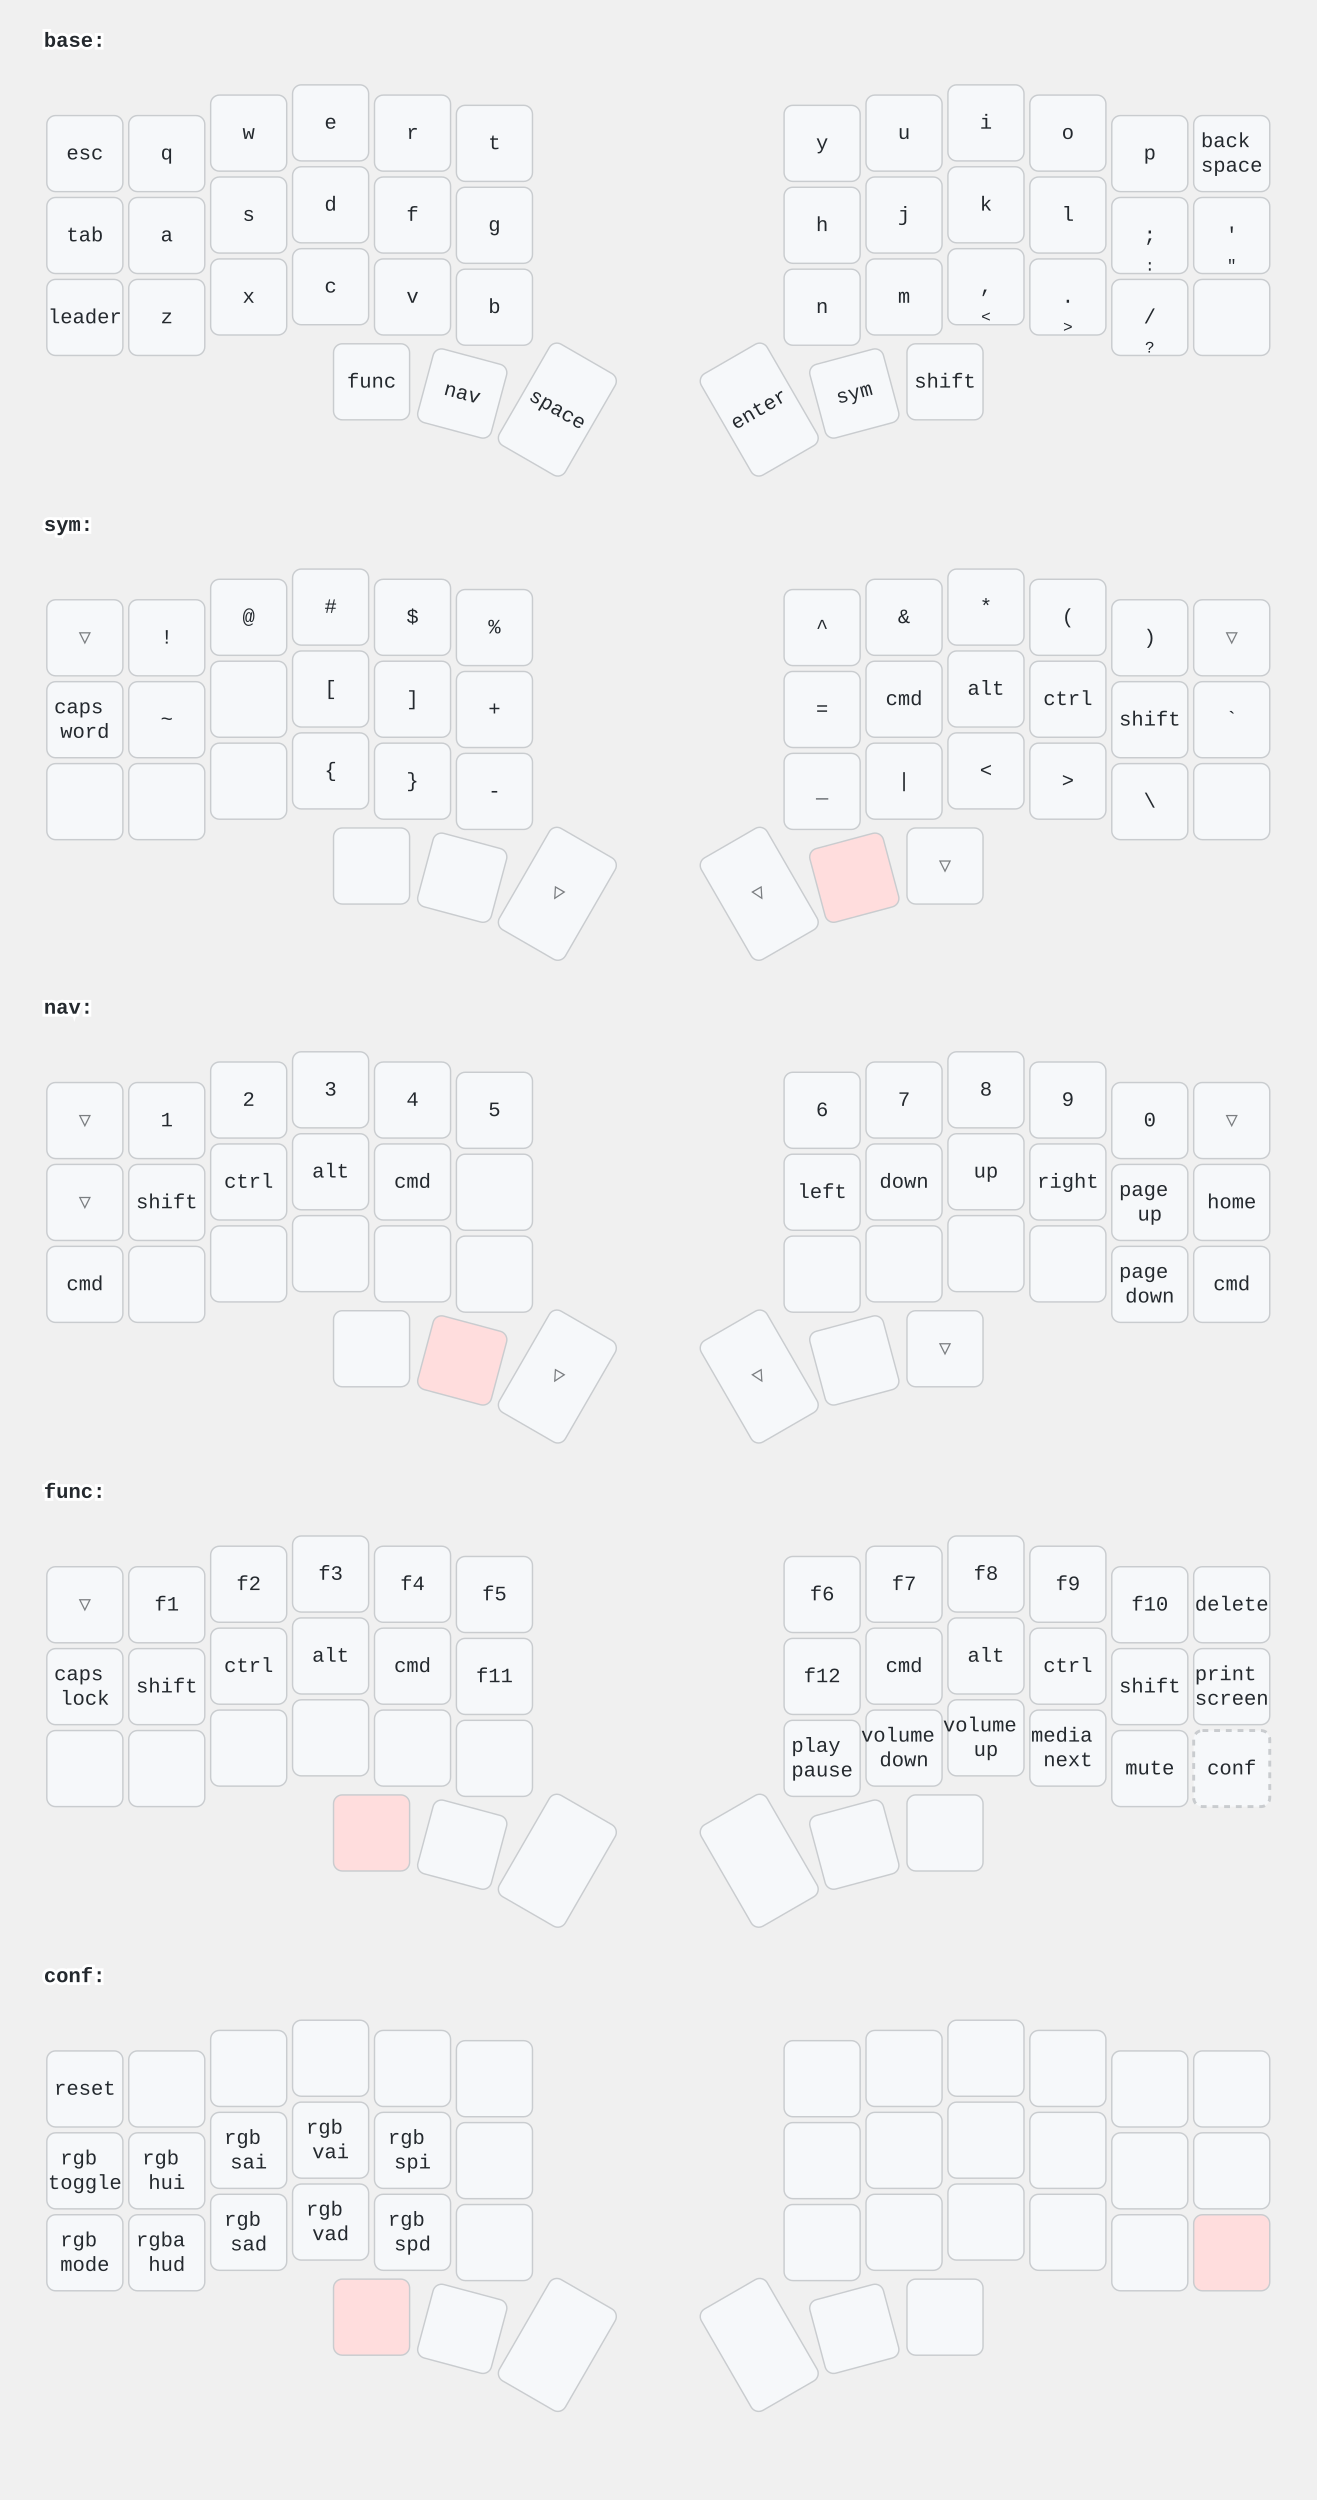
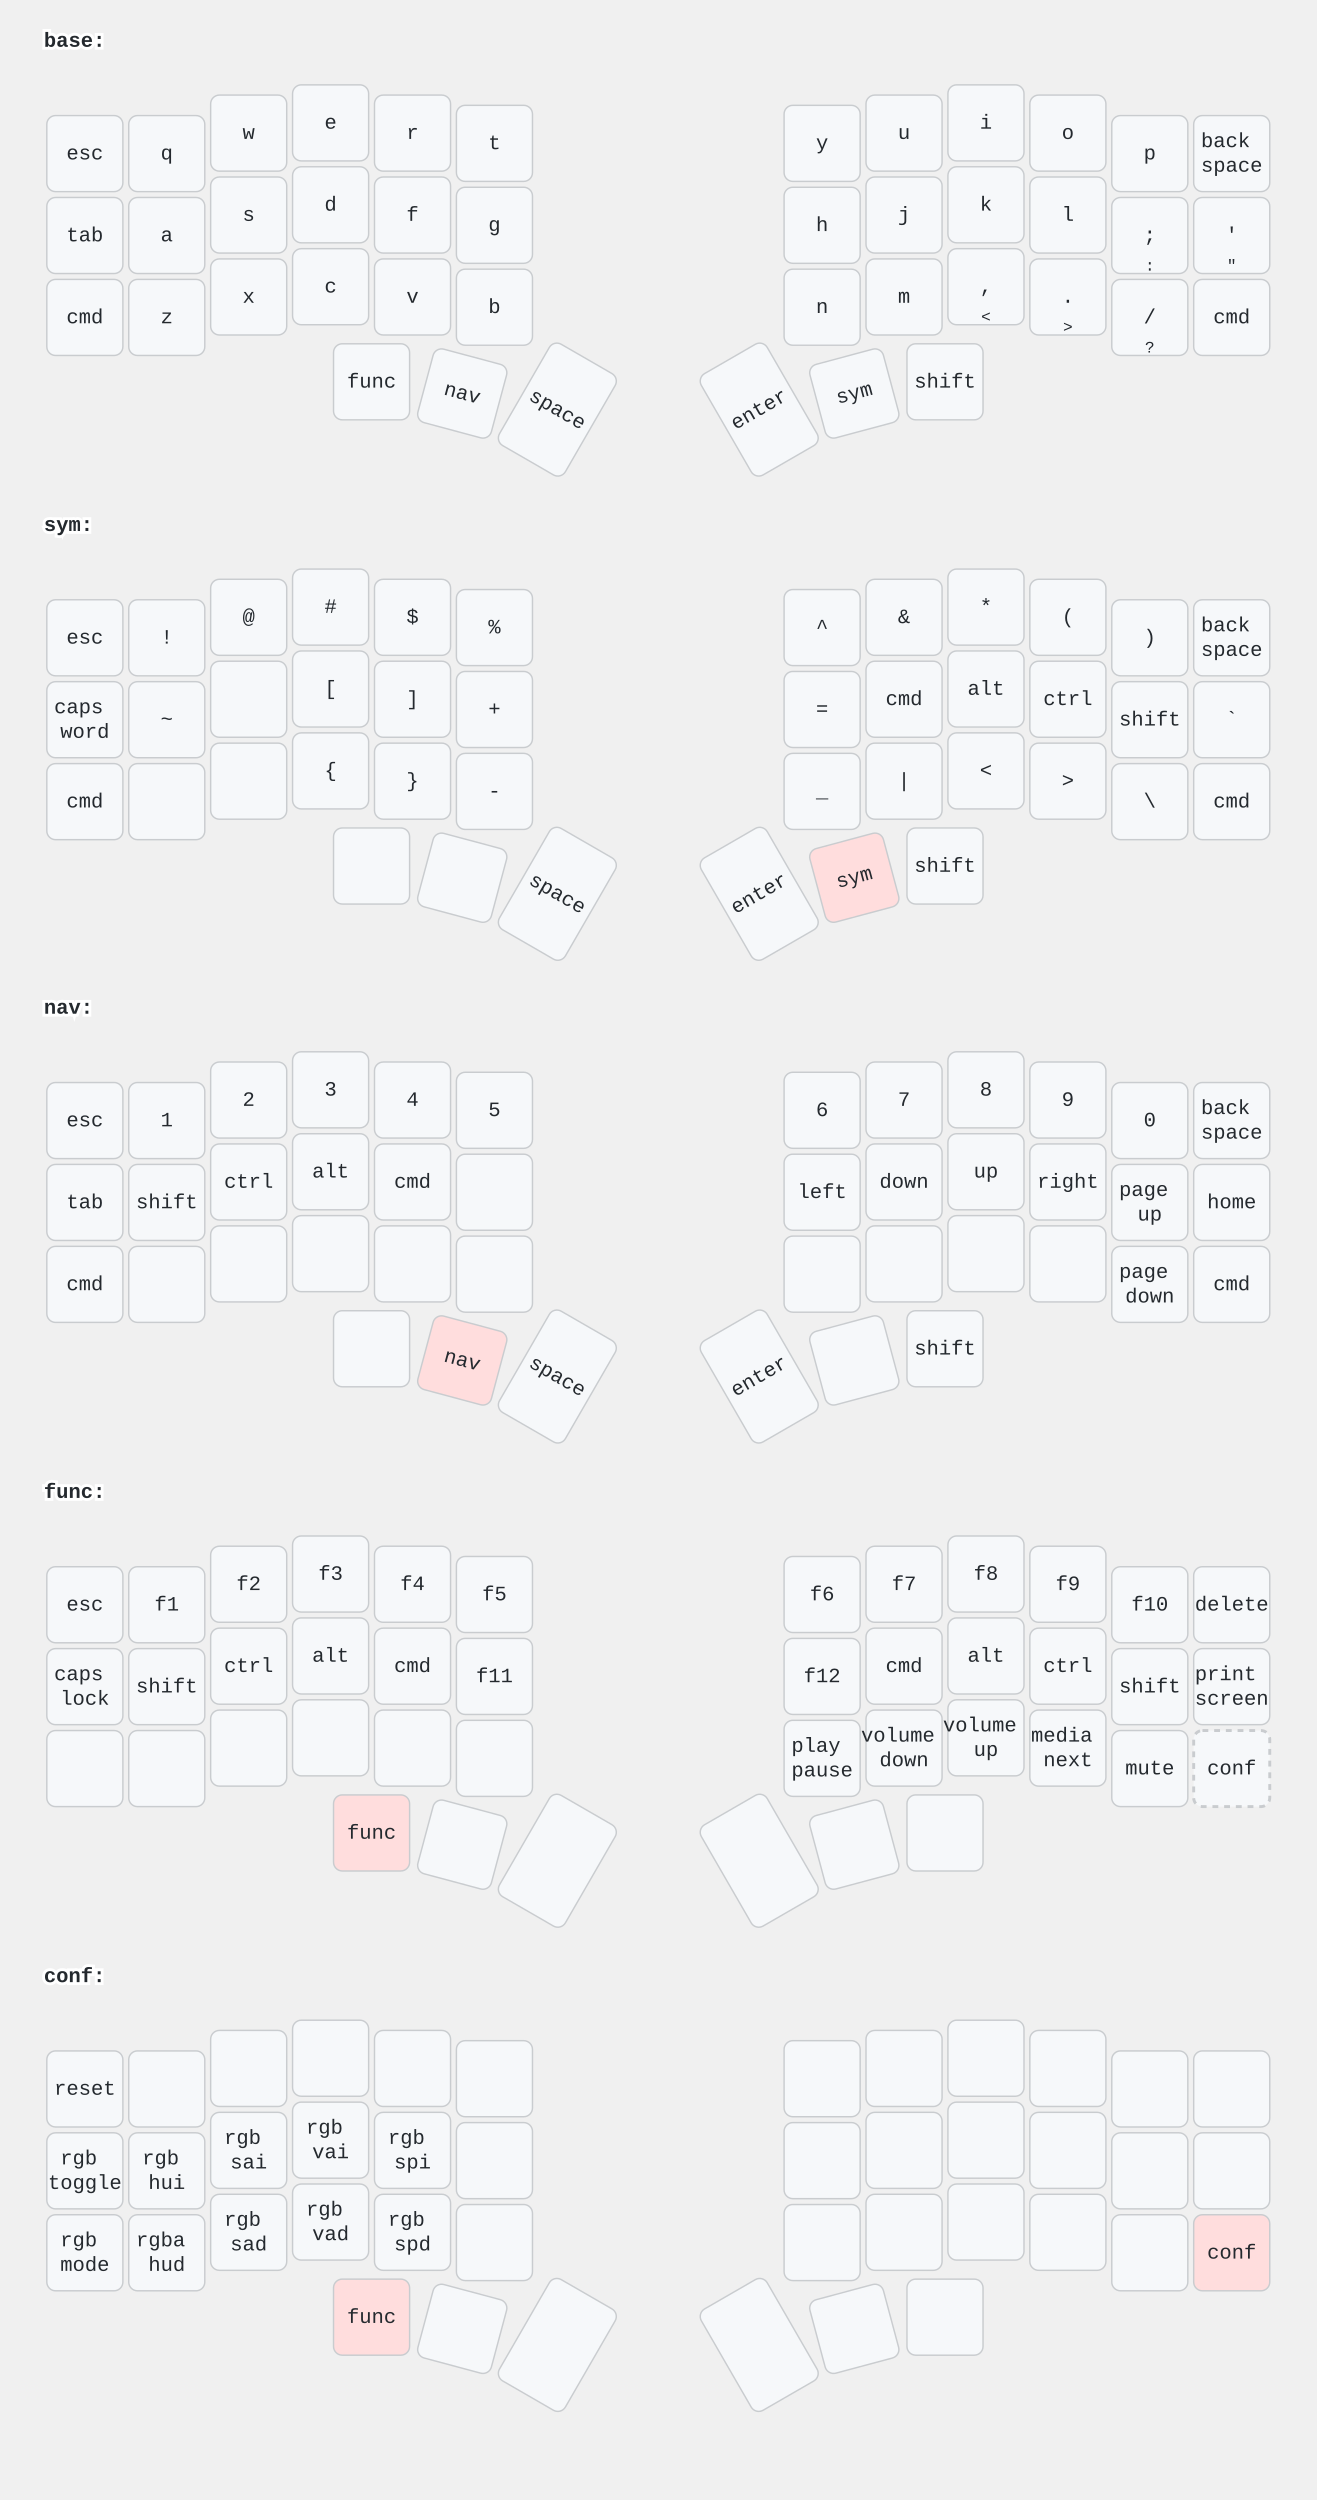
<svg xmlns="http://www.w3.org/2000/svg" width="900" height="1709" viewBox="0 0 900 1709" class="keymap">
  <style>/* inherit to force styles through use tags */
svg path {
    fill: inherit;
}

/* font and background color specifications */
svg.keymap {
    font-family: SFMono-Regular,Consolas,Liberation Mono,Menlo,monospace;
    font-size: 14px;
    font-kerning: normal;
    text-rendering: optimizeLegibility;
    fill: #24292e;
}

/* default key styling */
rect.key {
    fill: #f6f8fa;
}

rect.key, rect.combo {
    stroke: #c9cccf;
    stroke-width: 1;
}

/* default key side styling, only used is draw_key_sides is set */
rect.side {
    filter: brightness(90%);
}

/* color accent for combo boxes */
rect.combo, rect.combo-separate {
    fill: #cdf;
}

/* color accent for held keys */
rect.held, rect.combo.held {
    fill: #fdd;
}

/* color accent for ghost (optional) keys */
rect.ghost, rect.combo.ghost {
    stroke-dasharray: 4, 4;
    stroke-width: 2;
}

text {
    text-anchor: middle;
    dominant-baseline: middle;
}

/* styling for layer labels */
text.label {
    font-weight: bold;
    text-anchor: start;
    stroke: white;
    stroke-width: 4;
    paint-order: stroke;
}

/* styling for optional footer */
text.footer {
    text-anchor: end;
    dominant-baseline: auto;
    stroke: white;
    stroke-width: 4;
    paint-order: stroke;
}

/* styling for combo tap, and key hold/shifted label text */
text.combo, text.hold, text.shifted {
    font-size: 11px;
}

text.hold {
    text-anchor: middle;
    dominant-baseline: auto;
}

text.shifted {
    text-anchor: middle;
    dominant-baseline: hanging;
}

/* styling for hold/shifted label text in combo box */
text.combo.hold, text.combo.shifted {
    font-size: 8px;
}

/* lighter symbol for transparent keys */
text.trans {
    fill: #7b7e81;
}

/* styling for combo dendrons */
path.combo {
    stroke-width: 1;
    stroke: gray;
    fill: none;
}

/* Start Tabler Icons Cleanup */
/* cannot use height/width with glyphs */
.icon-tabler &gt; path {
    fill: inherit;
    stroke: inherit;
    stroke-width: 2;
}
/* hide tabler's default box */
.icon-tabler &gt; path[stroke="none"][fill="none"] {
    visibility: hidden;
}
/* End Tabler Icons Cleanup */
- </style>
+ 
+ @media (prefers-color-scheme: dark) {
+ svg.keymap { fill: #d1d6db; }
+ rect.key { fill: #3f4750; }
+ rect.key, rect.combo { stroke: #60666c; }
+ rect.combo, rect.combo-separate { fill: #1f3d7a; }
+ rect.held, rect.combo.held { fill: #854747; }
+ text.label, text.footer { stroke: black; }
+ text.trans { fill: #7e8184; }
+ path.combo { stroke: #7f7f7f; }
+ 
+ }</style>
  <g transform="translate(30, 0)" class="layer-base">
    <text x="0" y="28" class="label">base:</text>
    <g transform="translate(0, 56)">
      <g transform="translate(28, 49)" class="key keypos-0">
        <rect rx="6" ry="6" x="-26" y="-26" width="52" height="52" class="key" />
        <text x="0" y="0" class="key tap">esc</text>
      </g>
      <g transform="translate(84, 49)" class="key keypos-1">
        <rect rx="6" ry="6" x="-26" y="-26" width="52" height="52" class="key" />
        <text x="0" y="0" class="key tap">q</text>
      </g>
      <g transform="translate(140, 35)" class="key keypos-2">
        <rect rx="6" ry="6" x="-26" y="-26" width="52" height="52" class="key" />
        <text x="0" y="0" class="key tap">w</text>
      </g>
      <g transform="translate(196, 28)" class="key keypos-3">
        <rect rx="6" ry="6" x="-26" y="-26" width="52" height="52" class="key" />
        <text x="0" y="0" class="key tap">e</text>
      </g>
      <g transform="translate(252, 35)" class="key keypos-4">
        <rect rx="6" ry="6" x="-26" y="-26" width="52" height="52" class="key" />
        <text x="0" y="0" class="key tap">r</text>
      </g>
      <g transform="translate(308, 42)" class="key keypos-5">
        <rect rx="6" ry="6" x="-26" y="-26" width="52" height="52" class="key" />
        <text x="0" y="0" class="key tap">t</text>
      </g>
      <g transform="translate(532, 42)" class="key keypos-6">
        <rect rx="6" ry="6" x="-26" y="-26" width="52" height="52" class="key" />
        <text x="0" y="0" class="key tap">y</text>
      </g>
      <g transform="translate(588, 35)" class="key keypos-7">
        <rect rx="6" ry="6" x="-26" y="-26" width="52" height="52" class="key" />
        <text x="0" y="0" class="key tap">u</text>
      </g>
      <g transform="translate(644, 28)" class="key keypos-8">
        <rect rx="6" ry="6" x="-26" y="-26" width="52" height="52" class="key" />
        <text x="0" y="0" class="key tap">i</text>
      </g>
      <g transform="translate(700, 35)" class="key keypos-9">
        <rect rx="6" ry="6" x="-26" y="-26" width="52" height="52" class="key" />
        <text x="0" y="0" class="key tap">o</text>
      </g>
      <g transform="translate(756, 49)" class="key keypos-10">
        <rect rx="6" ry="6" x="-26" y="-26" width="52" height="52" class="key" />
        <text x="0" y="0" class="key tap">p</text>
      </g>
      <g transform="translate(812, 49)" class="key keypos-11">
        <rect rx="6" ry="6" x="-26" y="-26" width="52" height="52" class="key" />
        <text x="0" y="0" class="key tap">
          <tspan x="0" dy="-0.6em">back</tspan>
          <tspan x="0" dy="1.2em">space</tspan>
        </text>
      </g>
      <g transform="translate(28, 105)" class="key keypos-12">
        <rect rx="6" ry="6" x="-26" y="-26" width="52" height="52" class="key" />
        <text x="0" y="0" class="key tap">tab</text>
      </g>
      <g transform="translate(84, 105)" class="key keypos-13">
        <rect rx="6" ry="6" x="-26" y="-26" width="52" height="52" class="key" />
        <text x="0" y="0" class="key tap">a</text>
      </g>
      <g transform="translate(140, 91)" class="key keypos-14">
        <rect rx="6" ry="6" x="-26" y="-26" width="52" height="52" class="key" />
        <text x="0" y="0" class="key tap">s</text>
      </g>
      <g transform="translate(196, 84)" class="key keypos-15">
        <rect rx="6" ry="6" x="-26" y="-26" width="52" height="52" class="key" />
        <text x="0" y="0" class="key tap">d</text>
      </g>
      <g transform="translate(252, 91)" class="key keypos-16">
        <rect rx="6" ry="6" x="-26" y="-26" width="52" height="52" class="key" />
        <text x="0" y="0" class="key tap">f</text>
      </g>
      <g transform="translate(308, 98)" class="key keypos-17">
        <rect rx="6" ry="6" x="-26" y="-26" width="52" height="52" class="key" />
        <text x="0" y="0" class="key tap">g</text>
      </g>
      <g transform="translate(532, 98)" class="key keypos-18">
        <rect rx="6" ry="6" x="-26" y="-26" width="52" height="52" class="key" />
        <text x="0" y="0" class="key tap">h</text>
      </g>
      <g transform="translate(588, 91)" class="key keypos-19">
        <rect rx="6" ry="6" x="-26" y="-26" width="52" height="52" class="key" />
        <text x="0" y="0" class="key tap">j</text>
      </g>
      <g transform="translate(644, 84)" class="key keypos-20">
        <rect rx="6" ry="6" x="-26" y="-26" width="52" height="52" class="key" />
        <text x="0" y="0" class="key tap">k</text>
      </g>
      <g transform="translate(700, 91)" class="key keypos-21">
        <rect rx="6" ry="6" x="-26" y="-26" width="52" height="52" class="key" />
        <text x="0" y="0" class="key tap">l</text>
      </g>
      <g transform="translate(756, 105)" class="key keypos-22">
        <rect rx="6" ry="6" x="-26" y="-26" width="52" height="52" class="key" />
        <text x="0" y="0" class="key tap">;</text>
        <text x="0" y="24" class="key hold">:</text>
      </g>
      <g transform="translate(812, 105)" class="key keypos-23">
        <rect rx="6" ry="6" x="-26" y="-26" width="52" height="52" class="key" />
        <text x="0" y="0" class="key tap">'</text>
        <text x="0" y="24" class="key hold">"</text>
      </g>
      <g transform="translate(28, 161)" class="key keypos-24">
        <rect rx="6" ry="6" x="-26" y="-26" width="52" height="52" class="key" />
-         <text x="0" y="0" class="key tap">leader</text>
+         <text x="0" y="0" class="key tap">cmd</text>
      </g>
      <g transform="translate(84, 161)" class="key keypos-25">
        <rect rx="6" ry="6" x="-26" y="-26" width="52" height="52" class="key" />
        <text x="0" y="0" class="key tap">z</text>
      </g>
      <g transform="translate(140, 147)" class="key keypos-26">
        <rect rx="6" ry="6" x="-26" y="-26" width="52" height="52" class="key" />
        <text x="0" y="0" class="key tap">x</text>
      </g>
      <g transform="translate(196, 140)" class="key keypos-27">
        <rect rx="6" ry="6" x="-26" y="-26" width="52" height="52" class="key" />
        <text x="0" y="0" class="key tap">c</text>
      </g>
      <g transform="translate(252, 147)" class="key keypos-28">
        <rect rx="6" ry="6" x="-26" y="-26" width="52" height="52" class="key" />
        <text x="0" y="0" class="key tap">v</text>
      </g>
      <g transform="translate(308, 154)" class="key keypos-29">
        <rect rx="6" ry="6" x="-26" y="-26" width="52" height="52" class="key" />
        <text x="0" y="0" class="key tap">b</text>
      </g>
      <g transform="translate(532, 154)" class="key keypos-30">
        <rect rx="6" ry="6" x="-26" y="-26" width="52" height="52" class="key" />
        <text x="0" y="0" class="key tap">n</text>
      </g>
      <g transform="translate(588, 147)" class="key keypos-31">
        <rect rx="6" ry="6" x="-26" y="-26" width="52" height="52" class="key" />
        <text x="0" y="0" class="key tap">m</text>
      </g>
      <g transform="translate(644, 140)" class="key keypos-32">
        <rect rx="6" ry="6" x="-26" y="-26" width="52" height="52" class="key" />
        <text x="0" y="0" class="key tap">,</text>
        <text x="0" y="24" class="key hold">&lt;</text>
      </g>
      <g transform="translate(700, 147)" class="key keypos-33">
        <rect rx="6" ry="6" x="-26" y="-26" width="52" height="52" class="key" />
        <text x="0" y="0" class="key tap">.</text>
        <text x="0" y="24" class="key hold">&gt;</text>
      </g>
      <g transform="translate(756, 161)" class="key keypos-34">
        <rect rx="6" ry="6" x="-26" y="-26" width="52" height="52" class="key" />
        <text x="0" y="0" class="key tap">/</text>
        <text x="0" y="24" class="key hold">?</text>
      </g>
      <g transform="translate(812, 161)" class="key keypos-35">
        <rect rx="6" ry="6" x="-26" y="-26" width="52" height="52" class="key" />
+         <text x="0" y="0" class="key tap">cmd</text>
      </g>
      <g transform="translate(224, 205)" class="key keypos-36">
        <rect rx="6" ry="6" x="-26" y="-26" width="52" height="52" class="key" />
        <text x="0" y="0" class="key tap">func</text>
      </g>
      <g transform="translate(286, 213) rotate(15.0)" class="key keypos-37">
        <rect rx="6" ry="6" x="-26" y="-26" width="52" height="52" class="key" />
        <text x="0" y="0" class="key tap">nav</text>
      </g>
      <g transform="translate(351, 224) rotate(30.0)" class="key keypos-38">
        <rect rx="6" ry="6" x="-26" y="-40" width="52" height="80" class="key" />
        <text x="0" y="0" class="key tap">space</text>
      </g>
      <g transform="translate(489, 224) rotate(-30.0)" class="key keypos-39">
        <rect rx="6" ry="6" x="-26" y="-40" width="52" height="80" class="key" />
        <text x="0" y="0" class="key tap">enter</text>
      </g>
      <g transform="translate(554, 213) rotate(-15.0)" class="key keypos-40">
        <rect rx="6" ry="6" x="-26" y="-26" width="52" height="52" class="key" />
        <text x="0" y="0" class="key tap">sym</text>
      </g>
      <g transform="translate(616, 205)" class="key keypos-41">
        <rect rx="6" ry="6" x="-26" y="-26" width="52" height="52" class="key" />
        <text x="0" y="0" class="key tap">shift</text>
      </g>
    </g>
  </g>
  <g transform="translate(30, 331)" class="layer-sym">
    <text x="0" y="28" class="label">sym:</text>
    <g transform="translate(0, 56)">
-       <g transform="translate(28, 49)" class="key trans keypos-0">
-         <rect rx="6" ry="6" x="-26" y="-26" width="52" height="52" class="key trans" />
-         <text x="0" y="0" class="key trans tap">▽</text>
+       <g transform="translate(28, 49)" class="key keypos-0">
+         <rect rx="6" ry="6" x="-26" y="-26" width="52" height="52" class="key" />
+         <text x="0" y="0" class="key tap">esc</text>
      </g>
      <g transform="translate(84, 49)" class="key keypos-1">
        <rect rx="6" ry="6" x="-26" y="-26" width="52" height="52" class="key" />
        <text x="0" y="0" class="key tap">!</text>
      </g>
      <g transform="translate(140, 35)" class="key keypos-2">
        <rect rx="6" ry="6" x="-26" y="-26" width="52" height="52" class="key" />
        <text x="0" y="0" class="key tap">@</text>
      </g>
      <g transform="translate(196, 28)" class="key keypos-3">
        <rect rx="6" ry="6" x="-26" y="-26" width="52" height="52" class="key" />
        <text x="0" y="0" class="key tap">#</text>
      </g>
      <g transform="translate(252, 35)" class="key keypos-4">
        <rect rx="6" ry="6" x="-26" y="-26" width="52" height="52" class="key" />
        <text x="0" y="0" class="key tap">$</text>
      </g>
      <g transform="translate(308, 42)" class="key keypos-5">
        <rect rx="6" ry="6" x="-26" y="-26" width="52" height="52" class="key" />
        <text x="0" y="0" class="key tap">%</text>
      </g>
      <g transform="translate(532, 42)" class="key keypos-6">
        <rect rx="6" ry="6" x="-26" y="-26" width="52" height="52" class="key" />
        <text x="0" y="0" class="key tap">^</text>
      </g>
      <g transform="translate(588, 35)" class="key keypos-7">
        <rect rx="6" ry="6" x="-26" y="-26" width="52" height="52" class="key" />
        <text x="0" y="0" class="key tap">&amp;</text>
      </g>
      <g transform="translate(644, 28)" class="key keypos-8">
        <rect rx="6" ry="6" x="-26" y="-26" width="52" height="52" class="key" />
        <text x="0" y="0" class="key tap">*</text>
      </g>
      <g transform="translate(700, 35)" class="key keypos-9">
        <rect rx="6" ry="6" x="-26" y="-26" width="52" height="52" class="key" />
        <text x="0" y="0" class="key tap">(</text>
      </g>
      <g transform="translate(756, 49)" class="key keypos-10">
        <rect rx="6" ry="6" x="-26" y="-26" width="52" height="52" class="key" />
        <text x="0" y="0" class="key tap">)</text>
      </g>
-       <g transform="translate(812, 49)" class="key trans keypos-11">
-         <rect rx="6" ry="6" x="-26" y="-26" width="52" height="52" class="key trans" />
-         <text x="0" y="0" class="key trans tap">▽</text>
+       <g transform="translate(812, 49)" class="key keypos-11">
+         <rect rx="6" ry="6" x="-26" y="-26" width="52" height="52" class="key" />
+         <text x="0" y="0" class="key tap">
+           <tspan x="0" dy="-0.6em">back</tspan>
+           <tspan x="0" dy="1.2em">space</tspan>
+         </text>
      </g>
      <g transform="translate(28, 105)" class="key keypos-12">
        <rect rx="6" ry="6" x="-26" y="-26" width="52" height="52" class="key" />
        <text x="0" y="0" class="key tap">
          <tspan x="0" dy="-0.6em">caps</tspan>
          <tspan x="0" dy="1.2em">word</tspan>
        </text>
      </g>
      <g transform="translate(84, 105)" class="key keypos-13">
        <rect rx="6" ry="6" x="-26" y="-26" width="52" height="52" class="key" />
        <text x="0" y="0" class="key tap">~</text>
      </g>
      <g transform="translate(140, 91)" class="key keypos-14">
        <rect rx="6" ry="6" x="-26" y="-26" width="52" height="52" class="key" />
      </g>
      <g transform="translate(196, 84)" class="key keypos-15">
        <rect rx="6" ry="6" x="-26" y="-26" width="52" height="52" class="key" />
        <text x="0" y="0" class="key tap">[</text>
      </g>
      <g transform="translate(252, 91)" class="key keypos-16">
        <rect rx="6" ry="6" x="-26" y="-26" width="52" height="52" class="key" />
        <text x="0" y="0" class="key tap">]</text>
      </g>
      <g transform="translate(308, 98)" class="key keypos-17">
        <rect rx="6" ry="6" x="-26" y="-26" width="52" height="52" class="key" />
        <text x="0" y="0" class="key tap">+</text>
      </g>
      <g transform="translate(532, 98)" class="key keypos-18">
        <rect rx="6" ry="6" x="-26" y="-26" width="52" height="52" class="key" />
        <text x="0" y="0" class="key tap">=</text>
      </g>
      <g transform="translate(588, 91)" class="key keypos-19">
        <rect rx="6" ry="6" x="-26" y="-26" width="52" height="52" class="key" />
        <text x="0" y="0" class="key tap">cmd</text>
      </g>
      <g transform="translate(644, 84)" class="key keypos-20">
        <rect rx="6" ry="6" x="-26" y="-26" width="52" height="52" class="key" />
        <text x="0" y="0" class="key tap">alt</text>
      </g>
      <g transform="translate(700, 91)" class="key keypos-21">
        <rect rx="6" ry="6" x="-26" y="-26" width="52" height="52" class="key" />
        <text x="0" y="0" class="key tap">ctrl</text>
      </g>
      <g transform="translate(756, 105)" class="key keypos-22">
        <rect rx="6" ry="6" x="-26" y="-26" width="52" height="52" class="key" />
        <text x="0" y="0" class="key tap">shift</text>
      </g>
      <g transform="translate(812, 105)" class="key keypos-23">
        <rect rx="6" ry="6" x="-26" y="-26" width="52" height="52" class="key" />
        <text x="0" y="0" class="key tap">`</text>
      </g>
      <g transform="translate(28, 161)" class="key keypos-24">
        <rect rx="6" ry="6" x="-26" y="-26" width="52" height="52" class="key" />
+         <text x="0" y="0" class="key tap">cmd</text>
      </g>
      <g transform="translate(84, 161)" class="key keypos-25">
        <rect rx="6" ry="6" x="-26" y="-26" width="52" height="52" class="key" />
      </g>
      <g transform="translate(140, 147)" class="key keypos-26">
        <rect rx="6" ry="6" x="-26" y="-26" width="52" height="52" class="key" />
      </g>
      <g transform="translate(196, 140)" class="key keypos-27">
        <rect rx="6" ry="6" x="-26" y="-26" width="52" height="52" class="key" />
        <text x="0" y="0" class="key tap">{</text>
      </g>
      <g transform="translate(252, 147)" class="key keypos-28">
        <rect rx="6" ry="6" x="-26" y="-26" width="52" height="52" class="key" />
        <text x="0" y="0" class="key tap">}</text>
      </g>
      <g transform="translate(308, 154)" class="key keypos-29">
        <rect rx="6" ry="6" x="-26" y="-26" width="52" height="52" class="key" />
        <text x="0" y="0" class="key tap">-</text>
      </g>
      <g transform="translate(532, 154)" class="key keypos-30">
        <rect rx="6" ry="6" x="-26" y="-26" width="52" height="52" class="key" />
        <text x="0" y="0" class="key tap">_</text>
      </g>
      <g transform="translate(588, 147)" class="key keypos-31">
        <rect rx="6" ry="6" x="-26" y="-26" width="52" height="52" class="key" />
        <text x="0" y="0" class="key tap">|</text>
      </g>
      <g transform="translate(644, 140)" class="key keypos-32">
        <rect rx="6" ry="6" x="-26" y="-26" width="52" height="52" class="key" />
        <text x="0" y="0" class="key tap">&lt;</text>
      </g>
      <g transform="translate(700, 147)" class="key keypos-33">
        <rect rx="6" ry="6" x="-26" y="-26" width="52" height="52" class="key" />
        <text x="0" y="0" class="key tap">&gt;</text>
      </g>
      <g transform="translate(756, 161)" class="key keypos-34">
        <rect rx="6" ry="6" x="-26" y="-26" width="52" height="52" class="key" />
        <text x="0" y="0" class="key tap">\</text>
      </g>
      <g transform="translate(812, 161)" class="key keypos-35">
        <rect rx="6" ry="6" x="-26" y="-26" width="52" height="52" class="key" />
+         <text x="0" y="0" class="key tap">cmd</text>
      </g>
      <g transform="translate(224, 205)" class="key keypos-36">
        <rect rx="6" ry="6" x="-26" y="-26" width="52" height="52" class="key" />
      </g>
      <g transform="translate(286, 213) rotate(15.0)" class="key keypos-37">
        <rect rx="6" ry="6" x="-26" y="-26" width="52" height="52" class="key" />
      </g>
-       <g transform="translate(351, 224) rotate(30.0)" class="key trans keypos-38">
-         <rect rx="6" ry="6" x="-26" y="-40" width="52" height="80" class="key trans" />
-         <text x="0" y="0" class="key trans tap">▽</text>
-       </g>
-       <g transform="translate(489, 224) rotate(-30.0)" class="key trans keypos-39">
-         <rect rx="6" ry="6" x="-26" y="-40" width="52" height="80" class="key trans" />
-         <text x="0" y="0" class="key trans tap">▽</text>
+       <g transform="translate(351, 224) rotate(30.0)" class="key keypos-38">
+         <rect rx="6" ry="6" x="-26" y="-40" width="52" height="80" class="key" />
+         <text x="0" y="0" class="key tap">space</text>
+       </g>
+       <g transform="translate(489, 224) rotate(-30.0)" class="key keypos-39">
+         <rect rx="6" ry="6" x="-26" y="-40" width="52" height="80" class="key" />
+         <text x="0" y="0" class="key tap">enter</text>
      </g>
      <g transform="translate(554, 213) rotate(-15.0)" class="key held keypos-40">
        <rect rx="6" ry="6" x="-26" y="-26" width="52" height="52" class="key held" />
-       </g>
-       <g transform="translate(616, 205)" class="key trans keypos-41">
-         <rect rx="6" ry="6" x="-26" y="-26" width="52" height="52" class="key trans" />
-         <text x="0" y="0" class="key trans tap">▽</text>
+         <text x="0" y="0" class="key held tap">sym</text>
+       </g>
+       <g transform="translate(616, 205)" class="key keypos-41">
+         <rect rx="6" ry="6" x="-26" y="-26" width="52" height="52" class="key" />
+         <text x="0" y="0" class="key tap">shift</text>
      </g>
    </g>
  </g>
  <g transform="translate(30, 661)" class="layer-nav">
    <text x="0" y="28" class="label">nav:</text>
    <g transform="translate(0, 56)">
-       <g transform="translate(28, 49)" class="key trans keypos-0">
-         <rect rx="6" ry="6" x="-26" y="-26" width="52" height="52" class="key trans" />
-         <text x="0" y="0" class="key trans tap">▽</text>
+       <g transform="translate(28, 49)" class="key keypos-0">
+         <rect rx="6" ry="6" x="-26" y="-26" width="52" height="52" class="key" />
+         <text x="0" y="0" class="key tap">esc</text>
      </g>
      <g transform="translate(84, 49)" class="key keypos-1">
        <rect rx="6" ry="6" x="-26" y="-26" width="52" height="52" class="key" />
        <text x="0" y="0" class="key tap">1</text>
      </g>
      <g transform="translate(140, 35)" class="key keypos-2">
        <rect rx="6" ry="6" x="-26" y="-26" width="52" height="52" class="key" />
        <text x="0" y="0" class="key tap">2</text>
      </g>
      <g transform="translate(196, 28)" class="key keypos-3">
        <rect rx="6" ry="6" x="-26" y="-26" width="52" height="52" class="key" />
        <text x="0" y="0" class="key tap">3</text>
      </g>
      <g transform="translate(252, 35)" class="key keypos-4">
        <rect rx="6" ry="6" x="-26" y="-26" width="52" height="52" class="key" />
        <text x="0" y="0" class="key tap">4</text>
      </g>
      <g transform="translate(308, 42)" class="key keypos-5">
        <rect rx="6" ry="6" x="-26" y="-26" width="52" height="52" class="key" />
        <text x="0" y="0" class="key tap">5</text>
      </g>
      <g transform="translate(532, 42)" class="key keypos-6">
        <rect rx="6" ry="6" x="-26" y="-26" width="52" height="52" class="key" />
        <text x="0" y="0" class="key tap">6</text>
      </g>
      <g transform="translate(588, 35)" class="key keypos-7">
        <rect rx="6" ry="6" x="-26" y="-26" width="52" height="52" class="key" />
        <text x="0" y="0" class="key tap">7</text>
      </g>
      <g transform="translate(644, 28)" class="key keypos-8">
        <rect rx="6" ry="6" x="-26" y="-26" width="52" height="52" class="key" />
        <text x="0" y="0" class="key tap">8</text>
      </g>
      <g transform="translate(700, 35)" class="key keypos-9">
        <rect rx="6" ry="6" x="-26" y="-26" width="52" height="52" class="key" />
        <text x="0" y="0" class="key tap">9</text>
      </g>
      <g transform="translate(756, 49)" class="key keypos-10">
        <rect rx="6" ry="6" x="-26" y="-26" width="52" height="52" class="key" />
        <text x="0" y="0" class="key tap">0</text>
      </g>
-       <g transform="translate(812, 49)" class="key trans keypos-11">
-         <rect rx="6" ry="6" x="-26" y="-26" width="52" height="52" class="key trans" />
-         <text x="0" y="0" class="key trans tap">▽</text>
-       </g>
-       <g transform="translate(28, 105)" class="key trans keypos-12">
-         <rect rx="6" ry="6" x="-26" y="-26" width="52" height="52" class="key trans" />
-         <text x="0" y="0" class="key trans tap">▽</text>
+       <g transform="translate(812, 49)" class="key keypos-11">
+         <rect rx="6" ry="6" x="-26" y="-26" width="52" height="52" class="key" />
+         <text x="0" y="0" class="key tap">
+           <tspan x="0" dy="-0.6em">back</tspan>
+           <tspan x="0" dy="1.2em">space</tspan>
+         </text>
+       </g>
+       <g transform="translate(28, 105)" class="key keypos-12">
+         <rect rx="6" ry="6" x="-26" y="-26" width="52" height="52" class="key" />
+         <text x="0" y="0" class="key tap">tab</text>
      </g>
      <g transform="translate(84, 105)" class="key keypos-13">
        <rect rx="6" ry="6" x="-26" y="-26" width="52" height="52" class="key" />
        <text x="0" y="0" class="key tap">shift</text>
      </g>
      <g transform="translate(140, 91)" class="key keypos-14">
        <rect rx="6" ry="6" x="-26" y="-26" width="52" height="52" class="key" />
        <text x="0" y="0" class="key tap">ctrl</text>
      </g>
      <g transform="translate(196, 84)" class="key keypos-15">
        <rect rx="6" ry="6" x="-26" y="-26" width="52" height="52" class="key" />
        <text x="0" y="0" class="key tap">alt</text>
      </g>
      <g transform="translate(252, 91)" class="key keypos-16">
        <rect rx="6" ry="6" x="-26" y="-26" width="52" height="52" class="key" />
        <text x="0" y="0" class="key tap">cmd</text>
      </g>
      <g transform="translate(308, 98)" class="key keypos-17">
        <rect rx="6" ry="6" x="-26" y="-26" width="52" height="52" class="key" />
      </g>
      <g transform="translate(532, 98)" class="key keypos-18">
        <rect rx="6" ry="6" x="-26" y="-26" width="52" height="52" class="key" />
        <text x="0" y="0" class="key tap">left</text>
      </g>
      <g transform="translate(588, 91)" class="key keypos-19">
        <rect rx="6" ry="6" x="-26" y="-26" width="52" height="52" class="key" />
        <text x="0" y="0" class="key tap">down</text>
      </g>
      <g transform="translate(644, 84)" class="key keypos-20">
        <rect rx="6" ry="6" x="-26" y="-26" width="52" height="52" class="key" />
        <text x="0" y="0" class="key tap">up</text>
      </g>
      <g transform="translate(700, 91)" class="key keypos-21">
        <rect rx="6" ry="6" x="-26" y="-26" width="52" height="52" class="key" />
        <text x="0" y="0" class="key tap">right</text>
      </g>
      <g transform="translate(756, 105)" class="key keypos-22">
        <rect rx="6" ry="6" x="-26" y="-26" width="52" height="52" class="key" />
        <text x="0" y="0" class="key tap">
          <tspan x="0" dy="-0.6em">page</tspan>
          <tspan x="0" dy="1.2em">up</tspan>
        </text>
      </g>
      <g transform="translate(812, 105)" class="key keypos-23">
        <rect rx="6" ry="6" x="-26" y="-26" width="52" height="52" class="key" />
        <text x="0" y="0" class="key tap">home</text>
      </g>
      <g transform="translate(28, 161)" class="key keypos-24">
        <rect rx="6" ry="6" x="-26" y="-26" width="52" height="52" class="key" />
        <text x="0" y="0" class="key tap">cmd</text>
      </g>
      <g transform="translate(84, 161)" class="key keypos-25">
        <rect rx="6" ry="6" x="-26" y="-26" width="52" height="52" class="key" />
      </g>
      <g transform="translate(140, 147)" class="key keypos-26">
        <rect rx="6" ry="6" x="-26" y="-26" width="52" height="52" class="key" />
      </g>
      <g transform="translate(196, 140)" class="key keypos-27">
        <rect rx="6" ry="6" x="-26" y="-26" width="52" height="52" class="key" />
      </g>
      <g transform="translate(252, 147)" class="key keypos-28">
        <rect rx="6" ry="6" x="-26" y="-26" width="52" height="52" class="key" />
      </g>
      <g transform="translate(308, 154)" class="key keypos-29">
        <rect rx="6" ry="6" x="-26" y="-26" width="52" height="52" class="key" />
      </g>
      <g transform="translate(532, 154)" class="key keypos-30">
        <rect rx="6" ry="6" x="-26" y="-26" width="52" height="52" class="key" />
      </g>
      <g transform="translate(588, 147)" class="key keypos-31">
        <rect rx="6" ry="6" x="-26" y="-26" width="52" height="52" class="key" />
      </g>
      <g transform="translate(644, 140)" class="key keypos-32">
        <rect rx="6" ry="6" x="-26" y="-26" width="52" height="52" class="key" />
      </g>
      <g transform="translate(700, 147)" class="key keypos-33">
        <rect rx="6" ry="6" x="-26" y="-26" width="52" height="52" class="key" />
      </g>
      <g transform="translate(756, 161)" class="key keypos-34">
        <rect rx="6" ry="6" x="-26" y="-26" width="52" height="52" class="key" />
        <text x="0" y="0" class="key tap">
          <tspan x="0" dy="-0.6em">page</tspan>
          <tspan x="0" dy="1.2em">down</tspan>
        </text>
      </g>
      <g transform="translate(812, 161)" class="key keypos-35">
        <rect rx="6" ry="6" x="-26" y="-26" width="52" height="52" class="key" />
        <text x="0" y="0" class="key tap">cmd</text>
      </g>
      <g transform="translate(224, 205)" class="key keypos-36">
        <rect rx="6" ry="6" x="-26" y="-26" width="52" height="52" class="key" />
      </g>
      <g transform="translate(286, 213) rotate(15.0)" class="key held keypos-37">
        <rect rx="6" ry="6" x="-26" y="-26" width="52" height="52" class="key held" />
-       </g>
-       <g transform="translate(351, 224) rotate(30.0)" class="key trans keypos-38">
-         <rect rx="6" ry="6" x="-26" y="-40" width="52" height="80" class="key trans" />
-         <text x="0" y="0" class="key trans tap">▽</text>
-       </g>
-       <g transform="translate(489, 224) rotate(-30.0)" class="key trans keypos-39">
-         <rect rx="6" ry="6" x="-26" y="-40" width="52" height="80" class="key trans" />
-         <text x="0" y="0" class="key trans tap">▽</text>
+         <text x="0" y="0" class="key held tap">nav</text>
+       </g>
+       <g transform="translate(351, 224) rotate(30.0)" class="key keypos-38">
+         <rect rx="6" ry="6" x="-26" y="-40" width="52" height="80" class="key" />
+         <text x="0" y="0" class="key tap">space</text>
+       </g>
+       <g transform="translate(489, 224) rotate(-30.0)" class="key keypos-39">
+         <rect rx="6" ry="6" x="-26" y="-40" width="52" height="80" class="key" />
+         <text x="0" y="0" class="key tap">enter</text>
      </g>
      <g transform="translate(554, 213) rotate(-15.0)" class="key keypos-40">
        <rect rx="6" ry="6" x="-26" y="-26" width="52" height="52" class="key" />
      </g>
-       <g transform="translate(616, 205)" class="key trans keypos-41">
-         <rect rx="6" ry="6" x="-26" y="-26" width="52" height="52" class="key trans" />
-         <text x="0" y="0" class="key trans tap">▽</text>
+       <g transform="translate(616, 205)" class="key keypos-41">
+         <rect rx="6" ry="6" x="-26" y="-26" width="52" height="52" class="key" />
+         <text x="0" y="0" class="key tap">shift</text>
      </g>
    </g>
  </g>
  <g transform="translate(30, 992)" class="layer-func">
    <text x="0" y="28" class="label">func:</text>
    <g transform="translate(0, 56)">
-       <g transform="translate(28, 49)" class="key trans keypos-0">
-         <rect rx="6" ry="6" x="-26" y="-26" width="52" height="52" class="key trans" />
-         <text x="0" y="0" class="key trans tap">▽</text>
+       <g transform="translate(28, 49)" class="key keypos-0">
+         <rect rx="6" ry="6" x="-26" y="-26" width="52" height="52" class="key" />
+         <text x="0" y="0" class="key tap">esc</text>
      </g>
      <g transform="translate(84, 49)" class="key keypos-1">
        <rect rx="6" ry="6" x="-26" y="-26" width="52" height="52" class="key" />
        <text x="0" y="0" class="key tap">f1</text>
      </g>
      <g transform="translate(140, 35)" class="key keypos-2">
        <rect rx="6" ry="6" x="-26" y="-26" width="52" height="52" class="key" />
        <text x="0" y="0" class="key tap">f2</text>
      </g>
      <g transform="translate(196, 28)" class="key keypos-3">
        <rect rx="6" ry="6" x="-26" y="-26" width="52" height="52" class="key" />
        <text x="0" y="0" class="key tap">f3</text>
      </g>
      <g transform="translate(252, 35)" class="key keypos-4">
        <rect rx="6" ry="6" x="-26" y="-26" width="52" height="52" class="key" />
        <text x="0" y="0" class="key tap">f4</text>
      </g>
      <g transform="translate(308, 42)" class="key keypos-5">
        <rect rx="6" ry="6" x="-26" y="-26" width="52" height="52" class="key" />
        <text x="0" y="0" class="key tap">f5</text>
      </g>
      <g transform="translate(532, 42)" class="key keypos-6">
        <rect rx="6" ry="6" x="-26" y="-26" width="52" height="52" class="key" />
        <text x="0" y="0" class="key tap">f6</text>
      </g>
      <g transform="translate(588, 35)" class="key keypos-7">
        <rect rx="6" ry="6" x="-26" y="-26" width="52" height="52" class="key" />
        <text x="0" y="0" class="key tap">f7</text>
      </g>
      <g transform="translate(644, 28)" class="key keypos-8">
        <rect rx="6" ry="6" x="-26" y="-26" width="52" height="52" class="key" />
        <text x="0" y="0" class="key tap">f8</text>
      </g>
      <g transform="translate(700, 35)" class="key keypos-9">
        <rect rx="6" ry="6" x="-26" y="-26" width="52" height="52" class="key" />
        <text x="0" y="0" class="key tap">f9</text>
      </g>
      <g transform="translate(756, 49)" class="key keypos-10">
        <rect rx="6" ry="6" x="-26" y="-26" width="52" height="52" class="key" />
        <text x="0" y="0" class="key tap">f10</text>
      </g>
      <g transform="translate(812, 49)" class="key keypos-11">
        <rect rx="6" ry="6" x="-26" y="-26" width="52" height="52" class="key" />
        <text x="0" y="0" class="key tap">delete</text>
      </g>
      <g transform="translate(28, 105)" class="key keypos-12">
        <rect rx="6" ry="6" x="-26" y="-26" width="52" height="52" class="key" />
        <text x="0" y="0" class="key tap">
          <tspan x="0" dy="-0.6em">caps</tspan>
          <tspan x="0" dy="1.2em">lock</tspan>
        </text>
      </g>
      <g transform="translate(84, 105)" class="key keypos-13">
        <rect rx="6" ry="6" x="-26" y="-26" width="52" height="52" class="key" />
        <text x="0" y="0" class="key tap">shift</text>
      </g>
      <g transform="translate(140, 91)" class="key keypos-14">
        <rect rx="6" ry="6" x="-26" y="-26" width="52" height="52" class="key" />
        <text x="0" y="0" class="key tap">ctrl</text>
      </g>
      <g transform="translate(196, 84)" class="key keypos-15">
        <rect rx="6" ry="6" x="-26" y="-26" width="52" height="52" class="key" />
        <text x="0" y="0" class="key tap">alt</text>
      </g>
      <g transform="translate(252, 91)" class="key keypos-16">
        <rect rx="6" ry="6" x="-26" y="-26" width="52" height="52" class="key" />
        <text x="0" y="0" class="key tap">cmd</text>
      </g>
      <g transform="translate(308, 98)" class="key keypos-17">
        <rect rx="6" ry="6" x="-26" y="-26" width="52" height="52" class="key" />
        <text x="0" y="0" class="key tap">f11</text>
      </g>
      <g transform="translate(532, 98)" class="key keypos-18">
        <rect rx="6" ry="6" x="-26" y="-26" width="52" height="52" class="key" />
        <text x="0" y="0" class="key tap">f12</text>
      </g>
      <g transform="translate(588, 91)" class="key keypos-19">
        <rect rx="6" ry="6" x="-26" y="-26" width="52" height="52" class="key" />
        <text x="0" y="0" class="key tap">cmd</text>
      </g>
      <g transform="translate(644, 84)" class="key keypos-20">
        <rect rx="6" ry="6" x="-26" y="-26" width="52" height="52" class="key" />
        <text x="0" y="0" class="key tap">alt</text>
      </g>
      <g transform="translate(700, 91)" class="key keypos-21">
        <rect rx="6" ry="6" x="-26" y="-26" width="52" height="52" class="key" />
        <text x="0" y="0" class="key tap">ctrl</text>
      </g>
      <g transform="translate(756, 105)" class="key keypos-22">
        <rect rx="6" ry="6" x="-26" y="-26" width="52" height="52" class="key" />
        <text x="0" y="0" class="key tap">shift</text>
      </g>
      <g transform="translate(812, 105)" class="key keypos-23">
        <rect rx="6" ry="6" x="-26" y="-26" width="52" height="52" class="key" />
        <text x="0" y="0" class="key tap">
          <tspan x="0" dy="-0.6em">print</tspan>
          <tspan x="0" dy="1.2em">screen</tspan>
        </text>
      </g>
      <g transform="translate(28, 161)" class="key keypos-24">
        <rect rx="6" ry="6" x="-26" y="-26" width="52" height="52" class="key" />
      </g>
      <g transform="translate(84, 161)" class="key keypos-25">
        <rect rx="6" ry="6" x="-26" y="-26" width="52" height="52" class="key" />
      </g>
      <g transform="translate(140, 147)" class="key keypos-26">
        <rect rx="6" ry="6" x="-26" y="-26" width="52" height="52" class="key" />
      </g>
      <g transform="translate(196, 140)" class="key keypos-27">
        <rect rx="6" ry="6" x="-26" y="-26" width="52" height="52" class="key" />
      </g>
      <g transform="translate(252, 147)" class="key keypos-28">
        <rect rx="6" ry="6" x="-26" y="-26" width="52" height="52" class="key" />
      </g>
      <g transform="translate(308, 154)" class="key keypos-29">
        <rect rx="6" ry="6" x="-26" y="-26" width="52" height="52" class="key" />
      </g>
      <g transform="translate(532, 154)" class="key keypos-30">
        <rect rx="6" ry="6" x="-26" y="-26" width="52" height="52" class="key" />
        <text x="0" y="0" class="key tap">
          <tspan x="0" dy="-0.6em">play</tspan>
          <tspan x="0" dy="1.2em">pause</tspan>
        </text>
      </g>
      <g transform="translate(588, 147)" class="key keypos-31">
        <rect rx="6" ry="6" x="-26" y="-26" width="52" height="52" class="key" />
        <text x="0" y="0" class="key tap">
          <tspan x="0" dy="-0.6em">volume</tspan>
          <tspan x="0" dy="1.2em">down</tspan>
        </text>
      </g>
      <g transform="translate(644, 140)" class="key keypos-32">
        <rect rx="6" ry="6" x="-26" y="-26" width="52" height="52" class="key" />
        <text x="0" y="0" class="key tap">
          <tspan x="0" dy="-0.6em">volume</tspan>
          <tspan x="0" dy="1.2em">up</tspan>
        </text>
      </g>
      <g transform="translate(700, 147)" class="key keypos-33">
        <rect rx="6" ry="6" x="-26" y="-26" width="52" height="52" class="key" />
        <text x="0" y="0" class="key tap">
          <tspan x="0" dy="-0.6em">media</tspan>
          <tspan x="0" dy="1.2em">next</tspan>
        </text>
      </g>
      <g transform="translate(756, 161)" class="key keypos-34">
        <rect rx="6" ry="6" x="-26" y="-26" width="52" height="52" class="key" />
        <text x="0" y="0" class="key tap">mute</text>
      </g>
      <g transform="translate(812, 161)" class="key ghost keypos-35">
        <rect rx="6" ry="6" x="-26" y="-26" width="52" height="52" class="key ghost" />
        <text x="0" y="0" class="key ghost tap">conf</text>
      </g>
      <g transform="translate(224, 205)" class="key held keypos-36">
        <rect rx="6" ry="6" x="-26" y="-26" width="52" height="52" class="key held" />
+         <text x="0" y="0" class="key held tap">func</text>
      </g>
      <g transform="translate(286, 213) rotate(15.0)" class="key keypos-37">
        <rect rx="6" ry="6" x="-26" y="-26" width="52" height="52" class="key" />
      </g>
      <g transform="translate(351, 224) rotate(30.0)" class="key keypos-38">
        <rect rx="6" ry="6" x="-26" y="-40" width="52" height="80" class="key" />
      </g>
      <g transform="translate(489, 224) rotate(-30.0)" class="key keypos-39">
        <rect rx="6" ry="6" x="-26" y="-40" width="52" height="80" class="key" />
      </g>
      <g transform="translate(554, 213) rotate(-15.0)" class="key keypos-40">
        <rect rx="6" ry="6" x="-26" y="-26" width="52" height="52" class="key" />
      </g>
      <g transform="translate(616, 205)" class="key keypos-41">
        <rect rx="6" ry="6" x="-26" y="-26" width="52" height="52" class="key" />
      </g>
    </g>
  </g>
  <g transform="translate(30, 1323)" class="layer-conf">
    <text x="0" y="28" class="label">conf:</text>
    <g transform="translate(0, 56)">
      <g transform="translate(28, 49)" class="key keypos-0">
        <rect rx="6" ry="6" x="-26" y="-26" width="52" height="52" class="key" />
        <text x="0" y="0" class="key tap">reset</text>
      </g>
      <g transform="translate(84, 49)" class="key keypos-1">
        <rect rx="6" ry="6" x="-26" y="-26" width="52" height="52" class="key" />
      </g>
      <g transform="translate(140, 35)" class="key keypos-2">
        <rect rx="6" ry="6" x="-26" y="-26" width="52" height="52" class="key" />
      </g>
      <g transform="translate(196, 28)" class="key keypos-3">
        <rect rx="6" ry="6" x="-26" y="-26" width="52" height="52" class="key" />
      </g>
      <g transform="translate(252, 35)" class="key keypos-4">
        <rect rx="6" ry="6" x="-26" y="-26" width="52" height="52" class="key" />
      </g>
      <g transform="translate(308, 42)" class="key keypos-5">
        <rect rx="6" ry="6" x="-26" y="-26" width="52" height="52" class="key" />
      </g>
      <g transform="translate(532, 42)" class="key keypos-6">
        <rect rx="6" ry="6" x="-26" y="-26" width="52" height="52" class="key" />
      </g>
      <g transform="translate(588, 35)" class="key keypos-7">
        <rect rx="6" ry="6" x="-26" y="-26" width="52" height="52" class="key" />
      </g>
      <g transform="translate(644, 28)" class="key keypos-8">
        <rect rx="6" ry="6" x="-26" y="-26" width="52" height="52" class="key" />
      </g>
      <g transform="translate(700, 35)" class="key keypos-9">
        <rect rx="6" ry="6" x="-26" y="-26" width="52" height="52" class="key" />
      </g>
      <g transform="translate(756, 49)" class="key keypos-10">
        <rect rx="6" ry="6" x="-26" y="-26" width="52" height="52" class="key" />
      </g>
      <g transform="translate(812, 49)" class="key keypos-11">
        <rect rx="6" ry="6" x="-26" y="-26" width="52" height="52" class="key" />
      </g>
      <g transform="translate(28, 105)" class="key keypos-12">
        <rect rx="6" ry="6" x="-26" y="-26" width="52" height="52" class="key" />
        <text x="0" y="0" class="key tap">
          <tspan x="0" dy="-0.6em">rgb</tspan>
          <tspan x="0" dy="1.2em">toggle</tspan>
        </text>
      </g>
      <g transform="translate(84, 105)" class="key keypos-13">
        <rect rx="6" ry="6" x="-26" y="-26" width="52" height="52" class="key" />
        <text x="0" y="0" class="key tap">
          <tspan x="0" dy="-0.6em">rgb</tspan>
          <tspan x="0" dy="1.2em">hui</tspan>
        </text>
      </g>
      <g transform="translate(140, 91)" class="key keypos-14">
        <rect rx="6" ry="6" x="-26" y="-26" width="52" height="52" class="key" />
        <text x="0" y="0" class="key tap">
          <tspan x="0" dy="-0.6em">rgb</tspan>
          <tspan x="0" dy="1.2em">sai</tspan>
        </text>
      </g>
      <g transform="translate(196, 84)" class="key keypos-15">
        <rect rx="6" ry="6" x="-26" y="-26" width="52" height="52" class="key" />
        <text x="0" y="0" class="key tap">
          <tspan x="0" dy="-0.6em">rgb</tspan>
          <tspan x="0" dy="1.2em">vai</tspan>
        </text>
      </g>
      <g transform="translate(252, 91)" class="key keypos-16">
        <rect rx="6" ry="6" x="-26" y="-26" width="52" height="52" class="key" />
        <text x="0" y="0" class="key tap">
          <tspan x="0" dy="-0.6em">rgb</tspan>
          <tspan x="0" dy="1.2em">spi</tspan>
        </text>
      </g>
      <g transform="translate(308, 98)" class="key keypos-17">
        <rect rx="6" ry="6" x="-26" y="-26" width="52" height="52" class="key" />
      </g>
      <g transform="translate(532, 98)" class="key keypos-18">
        <rect rx="6" ry="6" x="-26" y="-26" width="52" height="52" class="key" />
      </g>
      <g transform="translate(588, 91)" class="key keypos-19">
        <rect rx="6" ry="6" x="-26" y="-26" width="52" height="52" class="key" />
      </g>
      <g transform="translate(644, 84)" class="key keypos-20">
        <rect rx="6" ry="6" x="-26" y="-26" width="52" height="52" class="key" />
      </g>
      <g transform="translate(700, 91)" class="key keypos-21">
        <rect rx="6" ry="6" x="-26" y="-26" width="52" height="52" class="key" />
      </g>
      <g transform="translate(756, 105)" class="key keypos-22">
        <rect rx="6" ry="6" x="-26" y="-26" width="52" height="52" class="key" />
      </g>
      <g transform="translate(812, 105)" class="key keypos-23">
        <rect rx="6" ry="6" x="-26" y="-26" width="52" height="52" class="key" />
      </g>
      <g transform="translate(28, 161)" class="key keypos-24">
        <rect rx="6" ry="6" x="-26" y="-26" width="52" height="52" class="key" />
        <text x="0" y="0" class="key tap">
          <tspan x="0" dy="-0.6em">rgb</tspan>
          <tspan x="0" dy="1.2em">mode</tspan>
        </text>
      </g>
      <g transform="translate(84, 161)" class="key keypos-25">
        <rect rx="6" ry="6" x="-26" y="-26" width="52" height="52" class="key" />
        <text x="0" y="0" class="key tap">
          <tspan x="0" dy="-0.6em">rgba</tspan>
          <tspan x="0" dy="1.2em">hud</tspan>
        </text>
      </g>
      <g transform="translate(140, 147)" class="key keypos-26">
        <rect rx="6" ry="6" x="-26" y="-26" width="52" height="52" class="key" />
        <text x="0" y="0" class="key tap">
          <tspan x="0" dy="-0.6em">rgb</tspan>
          <tspan x="0" dy="1.2em">sad</tspan>
        </text>
      </g>
      <g transform="translate(196, 140)" class="key keypos-27">
        <rect rx="6" ry="6" x="-26" y="-26" width="52" height="52" class="key" />
        <text x="0" y="0" class="key tap">
          <tspan x="0" dy="-0.6em">rgb</tspan>
          <tspan x="0" dy="1.2em">vad</tspan>
        </text>
      </g>
      <g transform="translate(252, 147)" class="key keypos-28">
        <rect rx="6" ry="6" x="-26" y="-26" width="52" height="52" class="key" />
        <text x="0" y="0" class="key tap">
          <tspan x="0" dy="-0.6em">rgb</tspan>
          <tspan x="0" dy="1.2em">spd</tspan>
        </text>
      </g>
      <g transform="translate(308, 154)" class="key keypos-29">
        <rect rx="6" ry="6" x="-26" y="-26" width="52" height="52" class="key" />
      </g>
      <g transform="translate(532, 154)" class="key keypos-30">
        <rect rx="6" ry="6" x="-26" y="-26" width="52" height="52" class="key" />
      </g>
      <g transform="translate(588, 147)" class="key keypos-31">
        <rect rx="6" ry="6" x="-26" y="-26" width="52" height="52" class="key" />
      </g>
      <g transform="translate(644, 140)" class="key keypos-32">
        <rect rx="6" ry="6" x="-26" y="-26" width="52" height="52" class="key" />
      </g>
      <g transform="translate(700, 147)" class="key keypos-33">
        <rect rx="6" ry="6" x="-26" y="-26" width="52" height="52" class="key" />
      </g>
      <g transform="translate(756, 161)" class="key keypos-34">
        <rect rx="6" ry="6" x="-26" y="-26" width="52" height="52" class="key" />
      </g>
      <g transform="translate(812, 161)" class="key held keypos-35">
        <rect rx="6" ry="6" x="-26" y="-26" width="52" height="52" class="key held" />
+         <text x="0" y="0" class="key held tap">conf</text>
      </g>
      <g transform="translate(224, 205)" class="key held keypos-36">
        <rect rx="6" ry="6" x="-26" y="-26" width="52" height="52" class="key held" />
+         <text x="0" y="0" class="key held tap">func</text>
      </g>
      <g transform="translate(286, 213) rotate(15.0)" class="key keypos-37">
        <rect rx="6" ry="6" x="-26" y="-26" width="52" height="52" class="key" />
      </g>
      <g transform="translate(351, 224) rotate(30.0)" class="key keypos-38">
        <rect rx="6" ry="6" x="-26" y="-40" width="52" height="80" class="key" />
      </g>
      <g transform="translate(489, 224) rotate(-30.0)" class="key keypos-39">
        <rect rx="6" ry="6" x="-26" y="-40" width="52" height="80" class="key" />
      </g>
      <g transform="translate(554, 213) rotate(-15.0)" class="key keypos-40">
        <rect rx="6" ry="6" x="-26" y="-26" width="52" height="52" class="key" />
      </g>
      <g transform="translate(616, 205)" class="key keypos-41">
        <rect rx="6" ry="6" x="-26" y="-26" width="52" height="52" class="key" />
      </g>
    </g>
  </g>
</svg>
